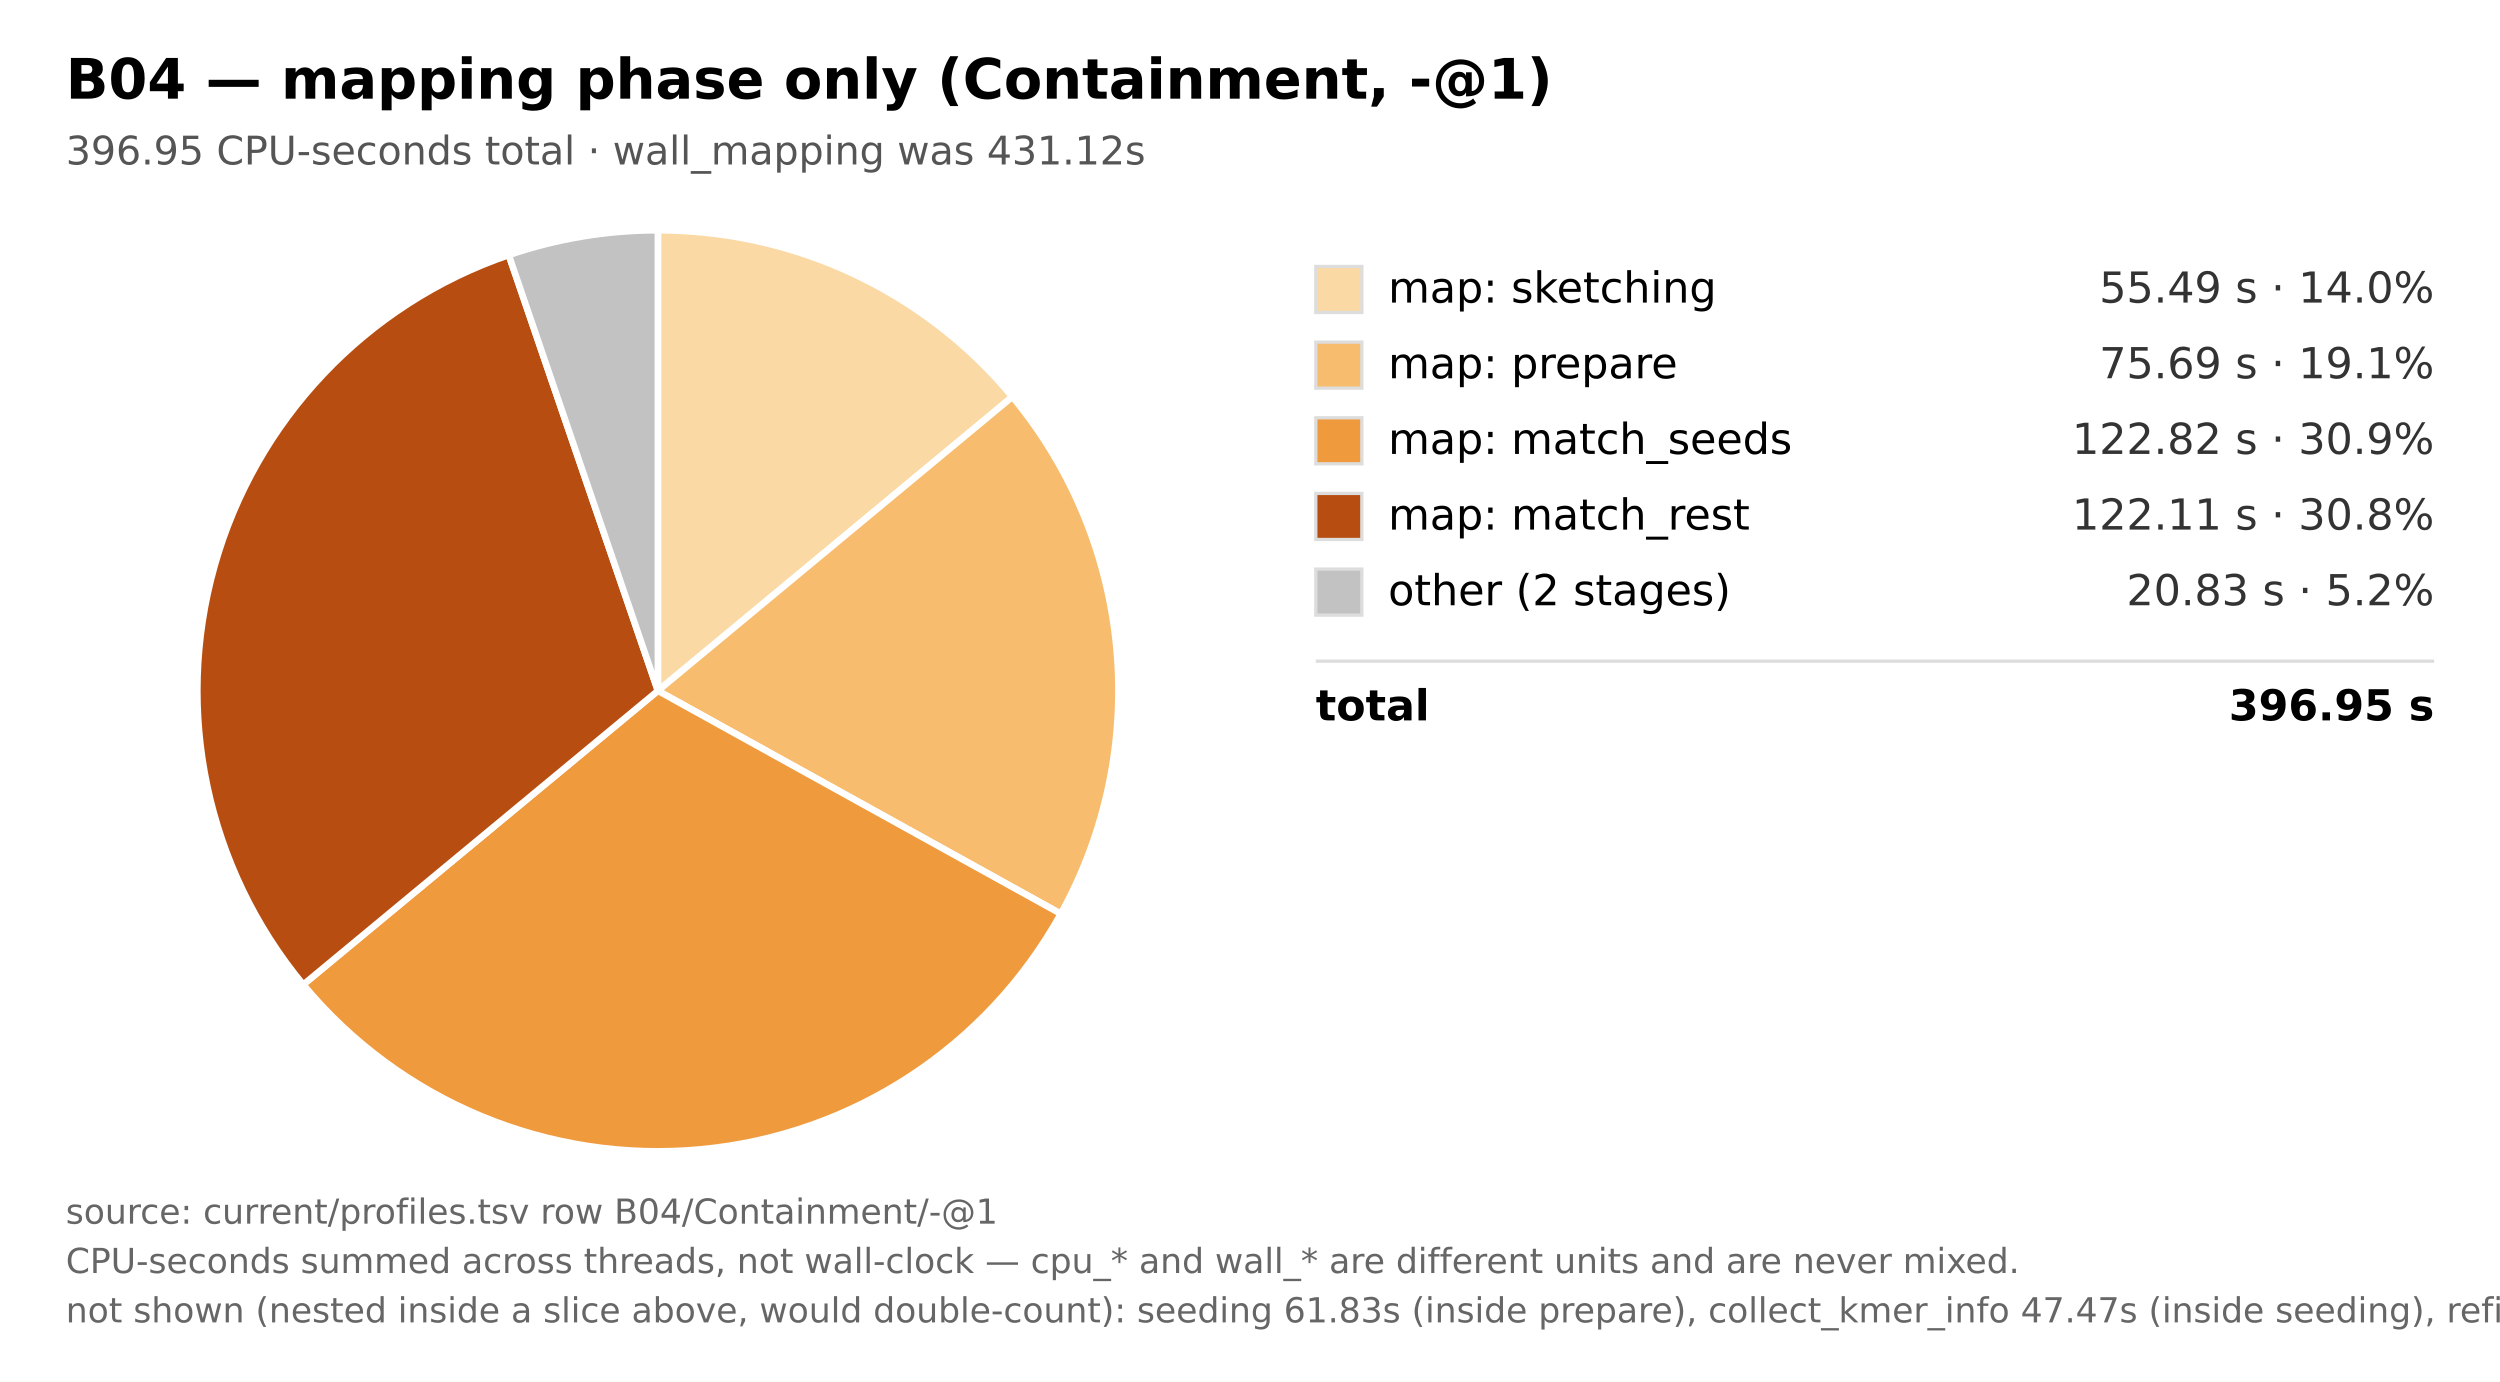
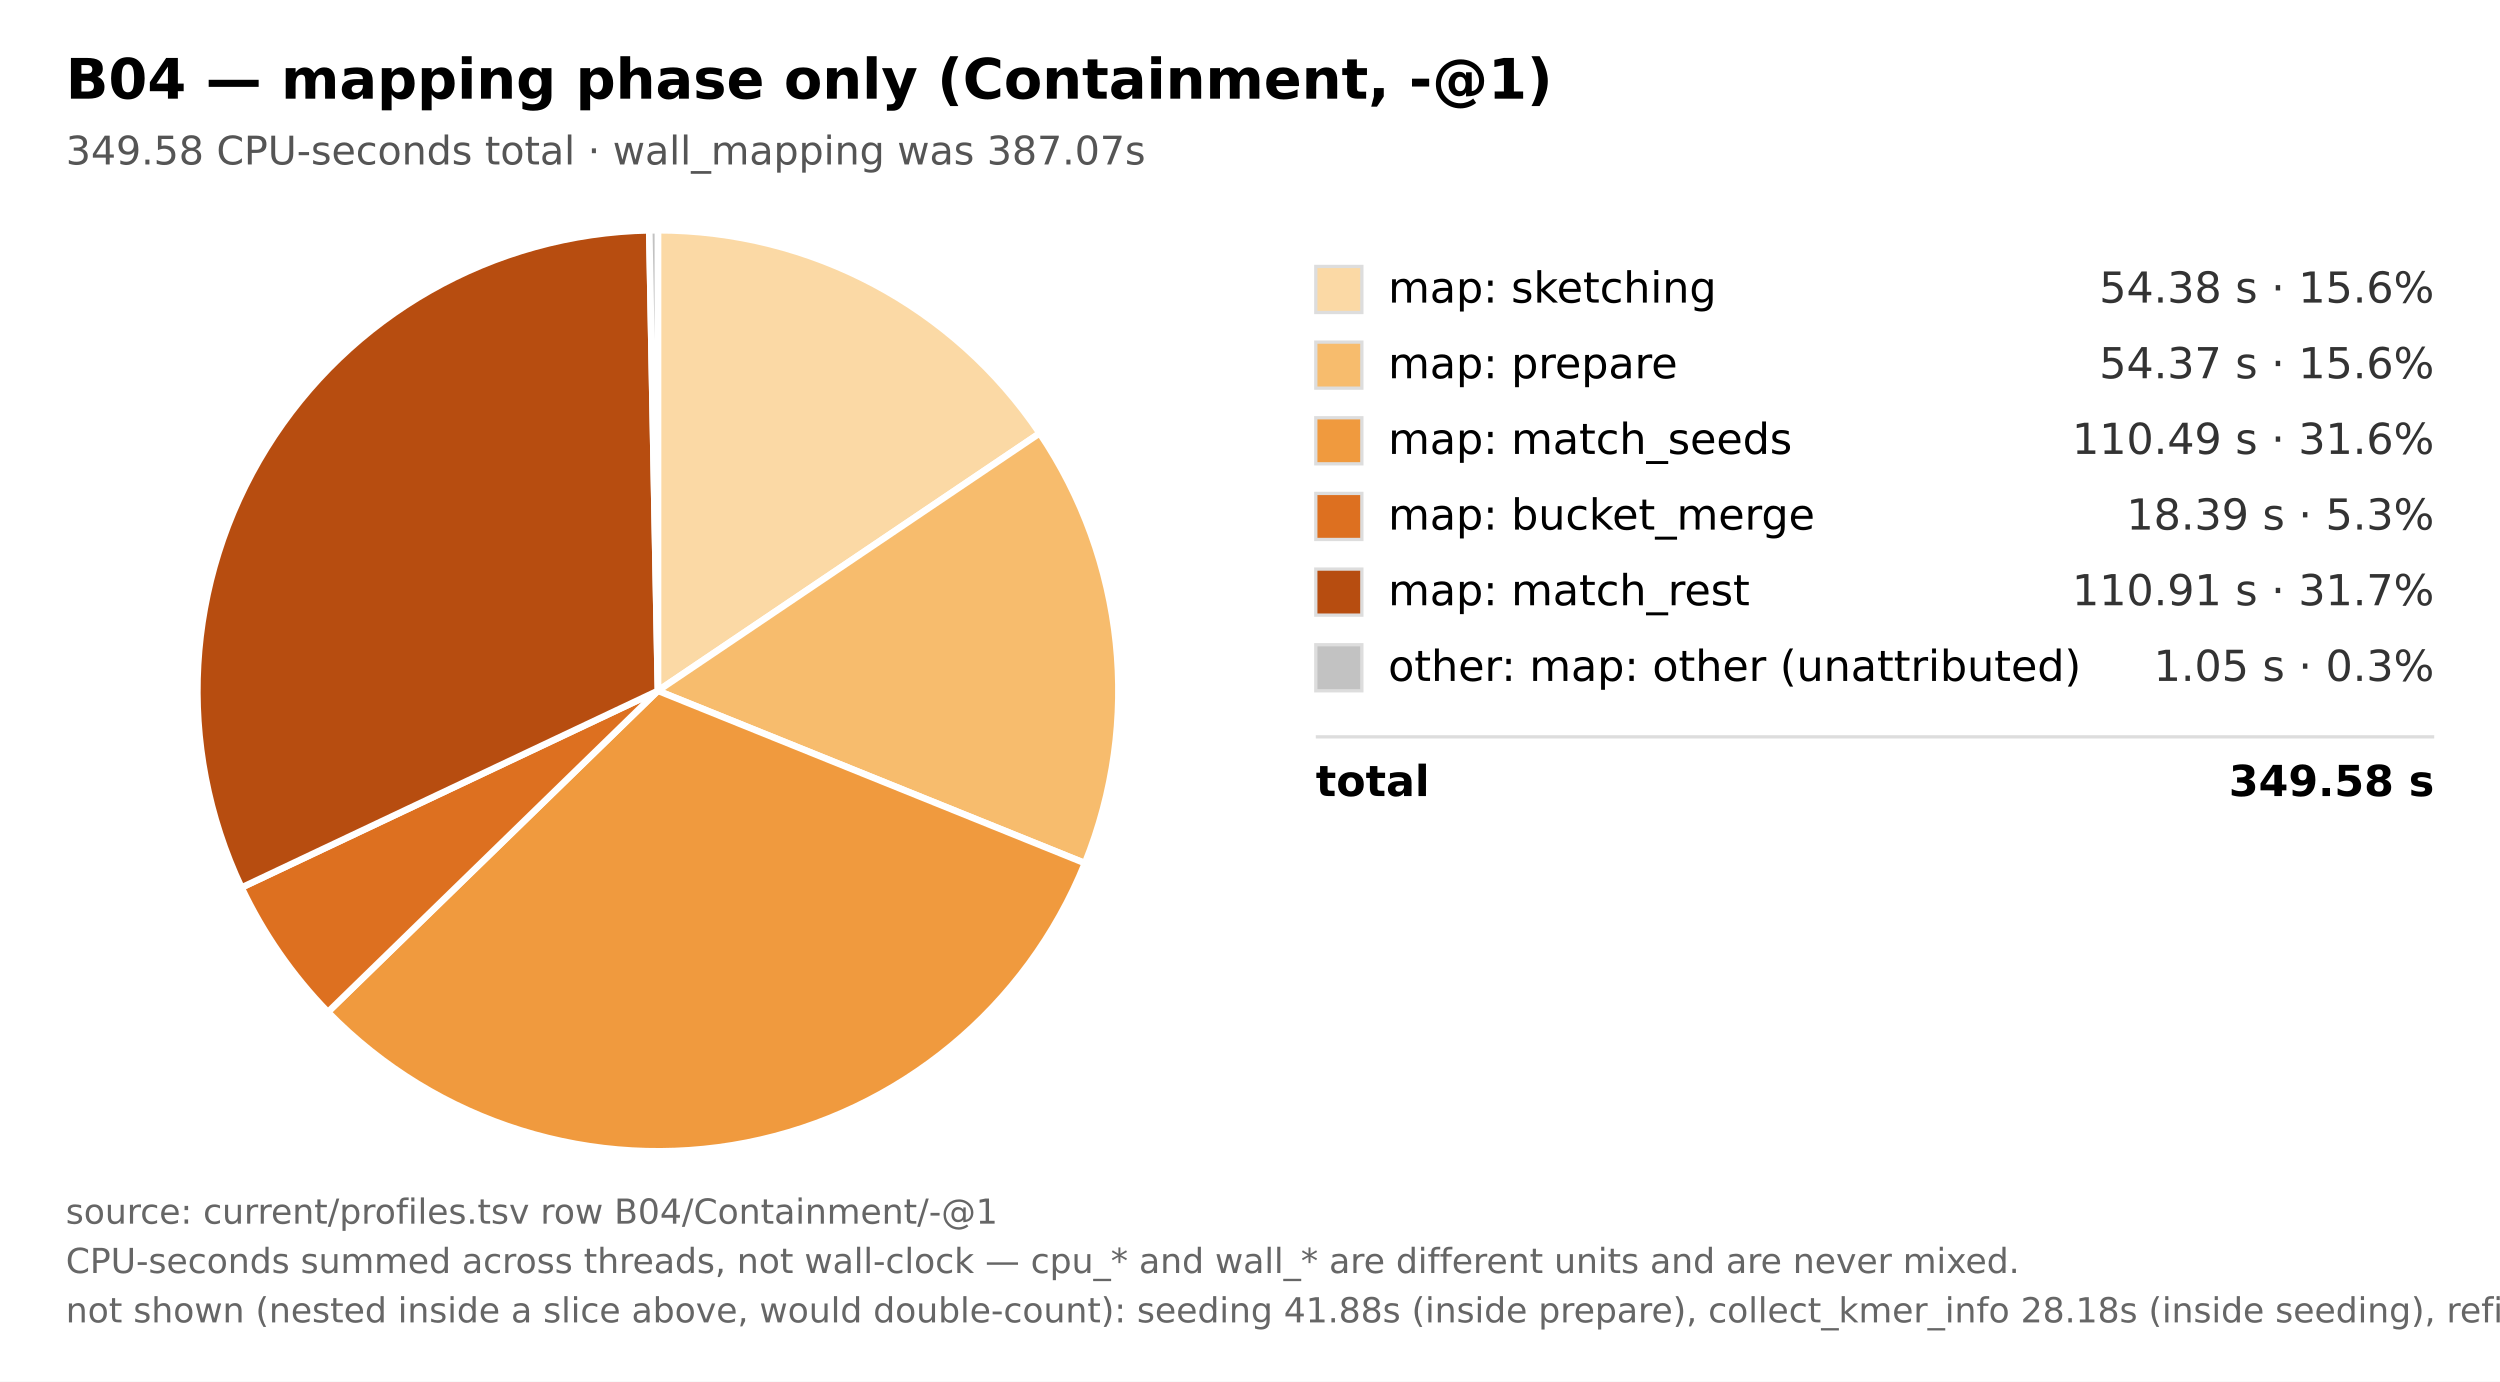
<svg xmlns="http://www.w3.org/2000/svg" width="760" height="420" viewBox="0 0 760 420" font-family="DejaVu Sans, Helvetica, Arial, sans-serif">
  <rect width="760" height="420" fill="#ffffff" />
  <text x="20" y="30" font-size="17" font-weight="bold">B04 — mapping phase only (Containment, -@1)</text>
-   <text x="20" y="50" font-size="12" fill="#555555">396.95 CPU-seconds total · wall_mapping was 431.12s</text>
-   <path d="M 200.00,210.00 L 200.00,70.00 A 140.00,140.00 0 0,1 307.76,120.62 Z" fill="#fbd9a5" stroke="#ffffff" stroke-width="2" />
-   <path d="M 200.00,210.00 L 307.76,120.62 A 140.00,140.00 0 0,1 322.48,277.81 Z" fill="#f7bc6d" stroke="#ffffff" stroke-width="2" />
-   <path d="M 200.00,210.00 L 322.48,277.81 A 140.00,140.00 0 0,1 92.19,299.32 Z" fill="#f09a3e" stroke="#ffffff" stroke-width="2" />
-   <path d="M 200.00,210.00 L 92.19,299.32 A 140.00,140.00 0 0,1 154.66,77.54 Z" fill="#b74d10" stroke="#ffffff" stroke-width="2" />
-   <path d="M 200.00,210.00 L 154.66,77.54 A 140.00,140.00 0 0,1 200.00,70.00 Z" fill="#c2c2c2" stroke="#ffffff" stroke-width="2" />
+   <text x="20" y="50" font-size="12" fill="#555555">349.58 CPU-seconds total · wall_mapping was 387.07s</text>
+   <path d="M 200.00,210.00 L 200.00,70.00 A 140.00,140.00 0 0,1 316.06,131.71 Z" fill="#fbd9a5" stroke="#ffffff" stroke-width="2" />
+   <path d="M 200.00,210.00 L 316.06,131.71 A 140.00,140.00 0 0,1 329.82,262.41 Z" fill="#f7bc6d" stroke="#ffffff" stroke-width="2" />
+   <path d="M 200.00,210.00 L 329.82,262.41 A 140.00,140.00 0 0,1 99.69,307.66 Z" fill="#f09a3e" stroke="#ffffff" stroke-width="2" />
+   <path d="M 200.00,210.00 L 99.69,307.66 A 140.00,140.00 0 0,1 73.42,269.81 Z" fill="#dd7020" stroke="#ffffff" stroke-width="2" />
+   <path d="M 200.00,210.00 L 73.42,269.81 A 140.00,140.00 0 0,1 197.37,70.02 Z" fill="#b74d10" stroke="#ffffff" stroke-width="2" />
+   <path d="M 200.00,210.00 L 197.37,70.02 A 140.00,140.00 0 0,1 200.00,70.00 Z" fill="#c2c2c2" stroke="#ffffff" stroke-width="2" />
  <rect x="400" y="81" width="14" height="14" fill="#fbd9a5" stroke="#dddddd" stroke-width="1" />
  <text x="422" y="92" font-size="13">map: sketching</text>
-   <text x="740" y="92" font-size="13" text-anchor="end" fill="#333333">55.49 s · 14.0%</text>
+   <text x="740" y="92" font-size="13" text-anchor="end" fill="#333333">54.38 s · 15.6%</text>
  <rect x="400" y="104" width="14" height="14" fill="#f7bc6d" stroke="#dddddd" stroke-width="1" />
  <text x="422" y="115" font-size="13">map: prepare</text>
-   <text x="740" y="115" font-size="13" text-anchor="end" fill="#333333">75.69 s · 19.1%</text>
+   <text x="740" y="115" font-size="13" text-anchor="end" fill="#333333">54.37 s · 15.6%</text>
  <rect x="400" y="127" width="14" height="14" fill="#f09a3e" stroke="#dddddd" stroke-width="1" />
  <text x="422" y="138" font-size="13">map: match_seeds</text>
-   <text x="740" y="138" font-size="13" text-anchor="end" fill="#333333">122.82 s · 30.9%</text>
-   <rect x="400" y="150" width="14" height="14" fill="#b74d10" stroke="#dddddd" stroke-width="1" />
-   <text x="422" y="161" font-size="13">map: match_rest</text>
-   <text x="740" y="161" font-size="13" text-anchor="end" fill="#333333">122.11 s · 30.8%</text>
-   <rect x="400" y="173" width="14" height="14" fill="#c2c2c2" stroke="#dddddd" stroke-width="1" />
-   <text x="422" y="184" font-size="13">other (2 stages)</text>
-   <text x="740" y="184" font-size="13" text-anchor="end" fill="#333333">20.83 s · 5.2%</text>
-   <line x1="400" y1="201" x2="740" y2="201" stroke="#dddddd" />
-   <text x="400" y="219" font-size="13" font-weight="bold">total</text>
-   <text x="740" y="219" font-size="13" text-anchor="end" font-weight="bold">396.95 s</text>
+   <text x="740" y="138" font-size="13" text-anchor="end" fill="#333333">110.49 s · 31.6%</text>
+   <rect x="400" y="150" width="14" height="14" fill="#dd7020" stroke="#dddddd" stroke-width="1" />
+   <text x="422" y="161" font-size="13">map: bucket_merge</text>
+   <text x="740" y="161" font-size="13" text-anchor="end" fill="#333333">18.39 s · 5.3%</text>
+   <rect x="400" y="173" width="14" height="14" fill="#b74d10" stroke="#dddddd" stroke-width="1" />
+   <text x="422" y="184" font-size="13">map: match_rest</text>
+   <text x="740" y="184" font-size="13" text-anchor="end" fill="#333333">110.91 s · 31.7%</text>
+   <rect x="400" y="196" width="14" height="14" fill="#c2c2c2" stroke="#dddddd" stroke-width="1" />
+   <text x="422" y="207" font-size="13">other: map: other (unattributed)</text>
+   <text x="740" y="207" font-size="13" text-anchor="end" fill="#333333">1.05 s · 0.3%</text>
+   <line x1="400" y1="224" x2="740" y2="224" stroke="#dddddd" />
+   <text x="400" y="242" font-size="13" font-weight="bold">total</text>
+   <text x="740" y="242" font-size="13" text-anchor="end" font-weight="bold">349.58 s</text>
  <text x="20" y="372" font-size="10.5" fill="#666666">source: current/profiles.tsv row B04/Containment/-@1</text>
  <text x="20" y="387" font-size="10.5" fill="#666666">CPU-seconds summed across threads, not wall-clock — cpu_* and wall_* are different units and are never mixed.</text>
-   <text x="20" y="402" font-size="10.5" fill="#666666">not shown (nested inside a slice above, would double-count): seeding 61.83s (inside prepare), collect_kmer_info 47.47s (inside seeding), refine 77.54s (inside match_rest)</text>
+   <text x="20" y="402" font-size="10.5" fill="#666666">not shown (nested inside a slice above, would double-count): seeding 41.88s (inside prepare), collect_kmer_info 28.18s (inside seeding), refine 69.60s (inside match_rest)</text>
</svg>
